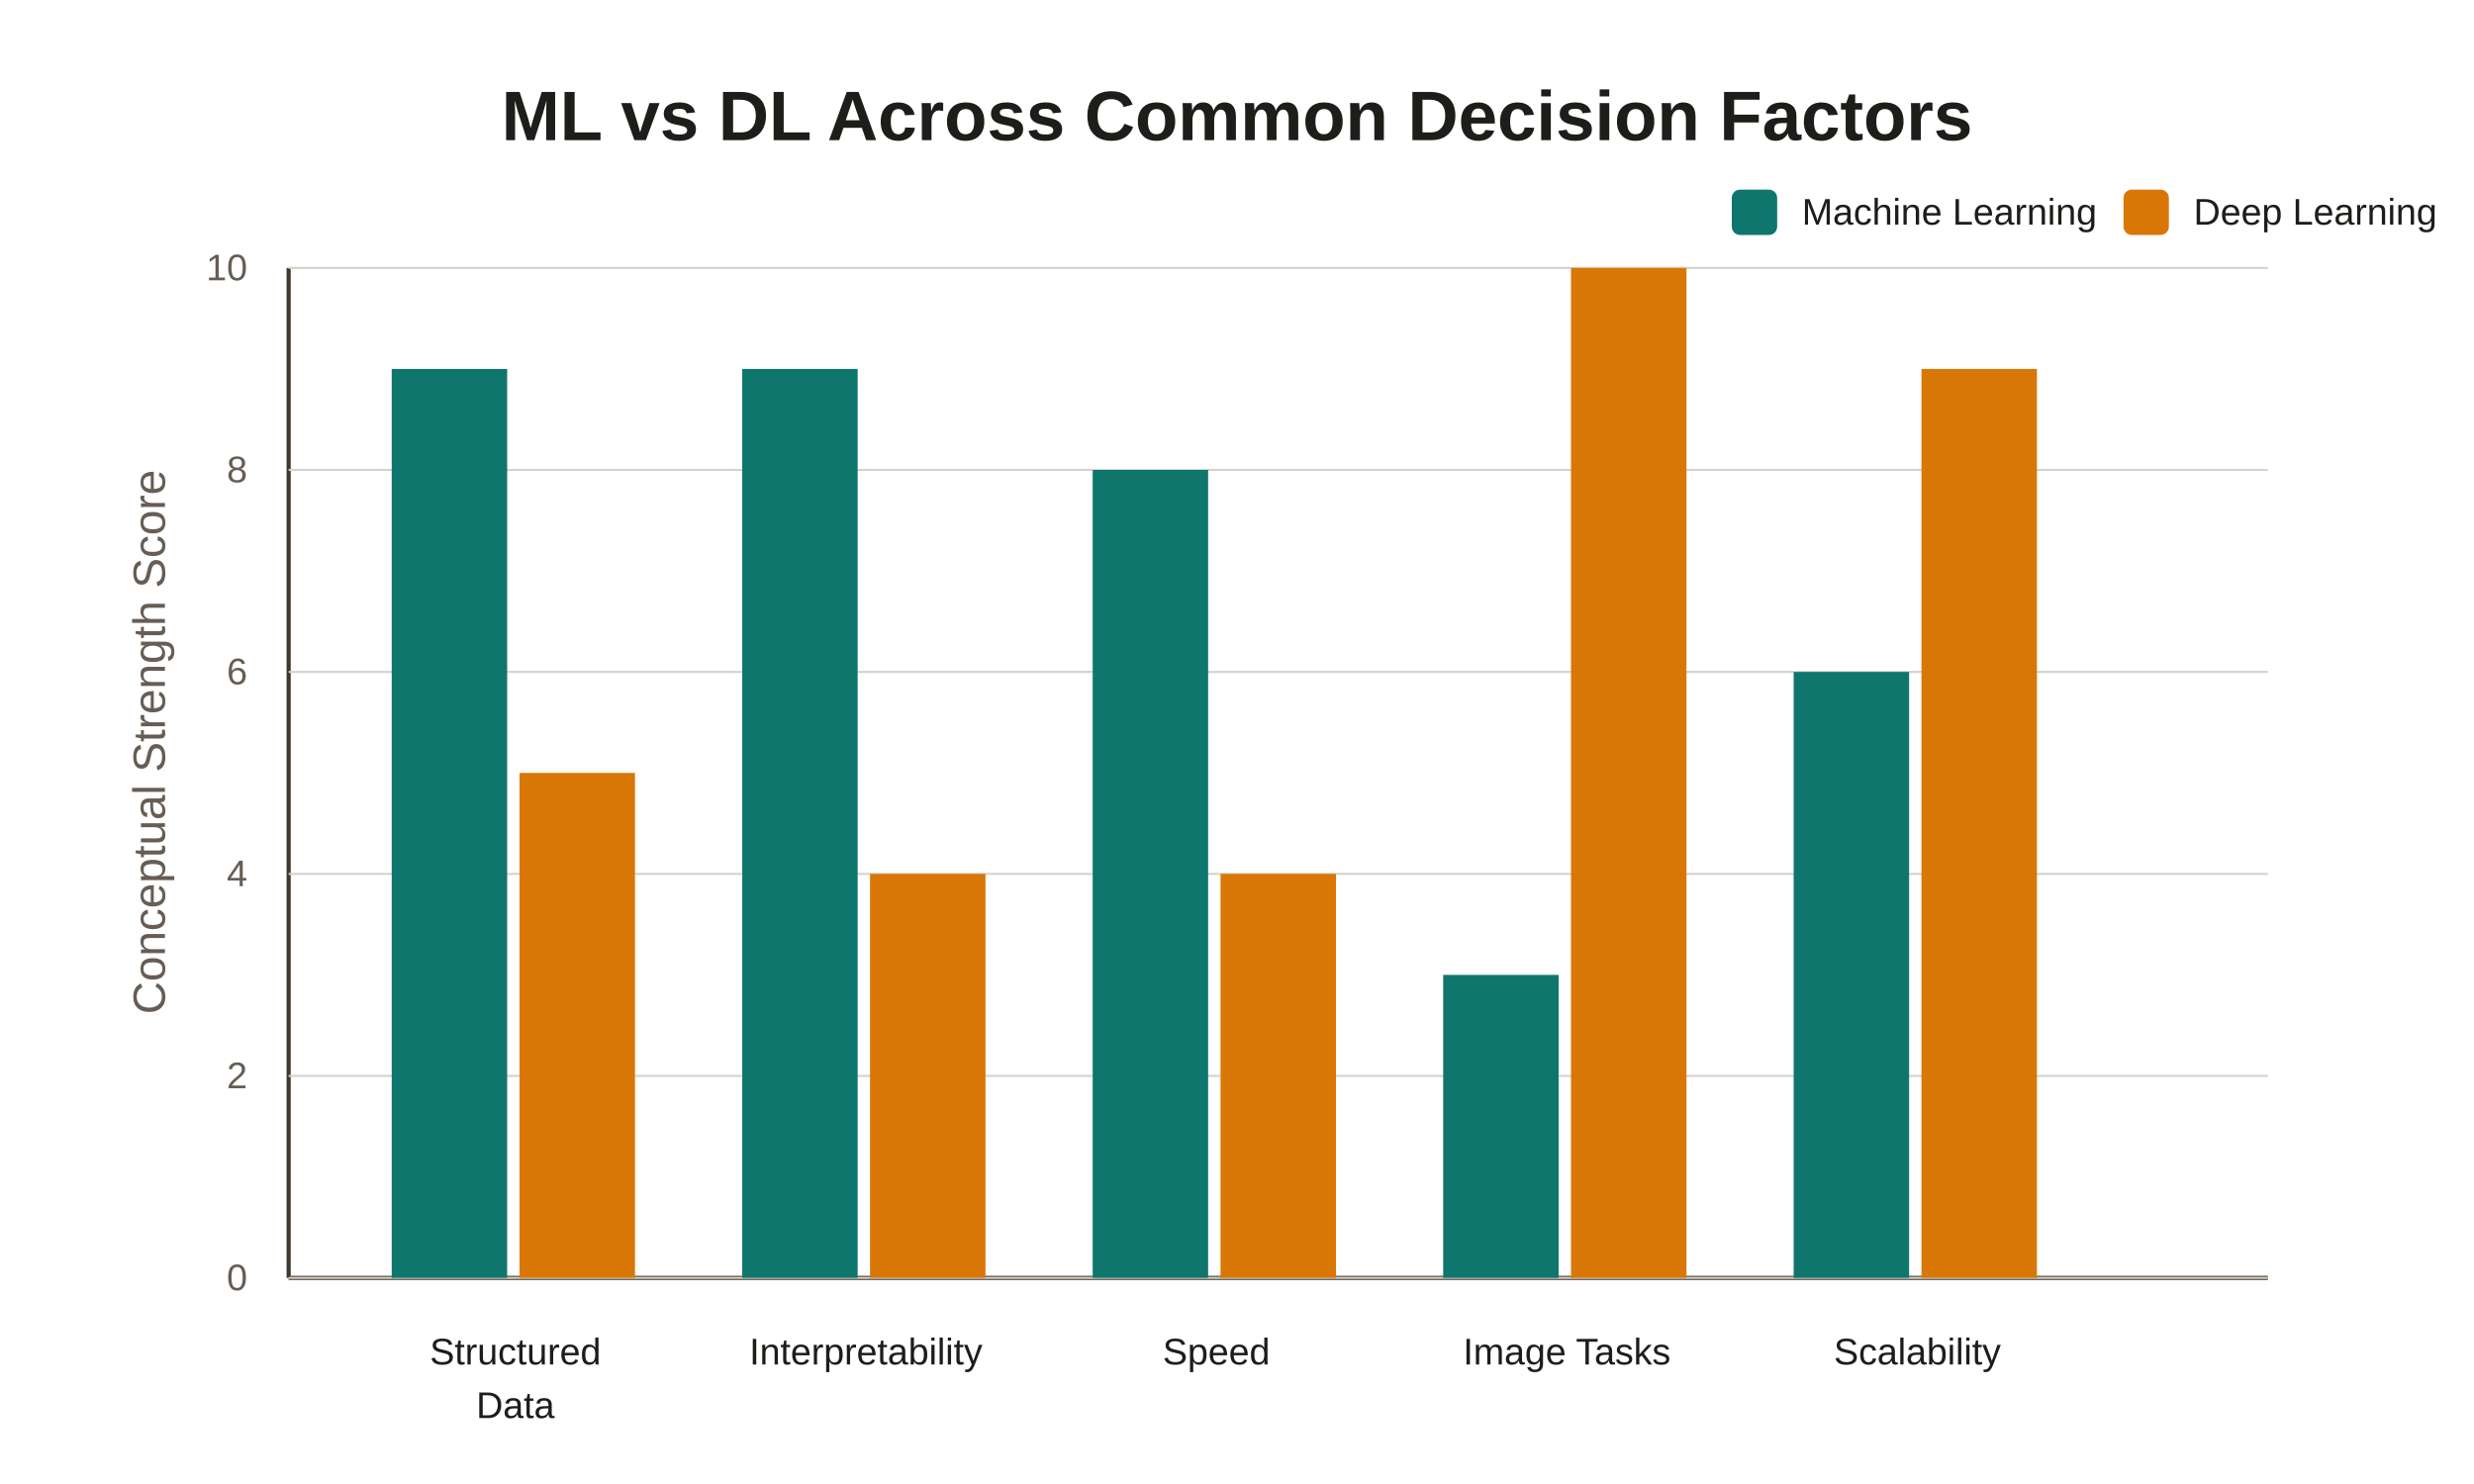
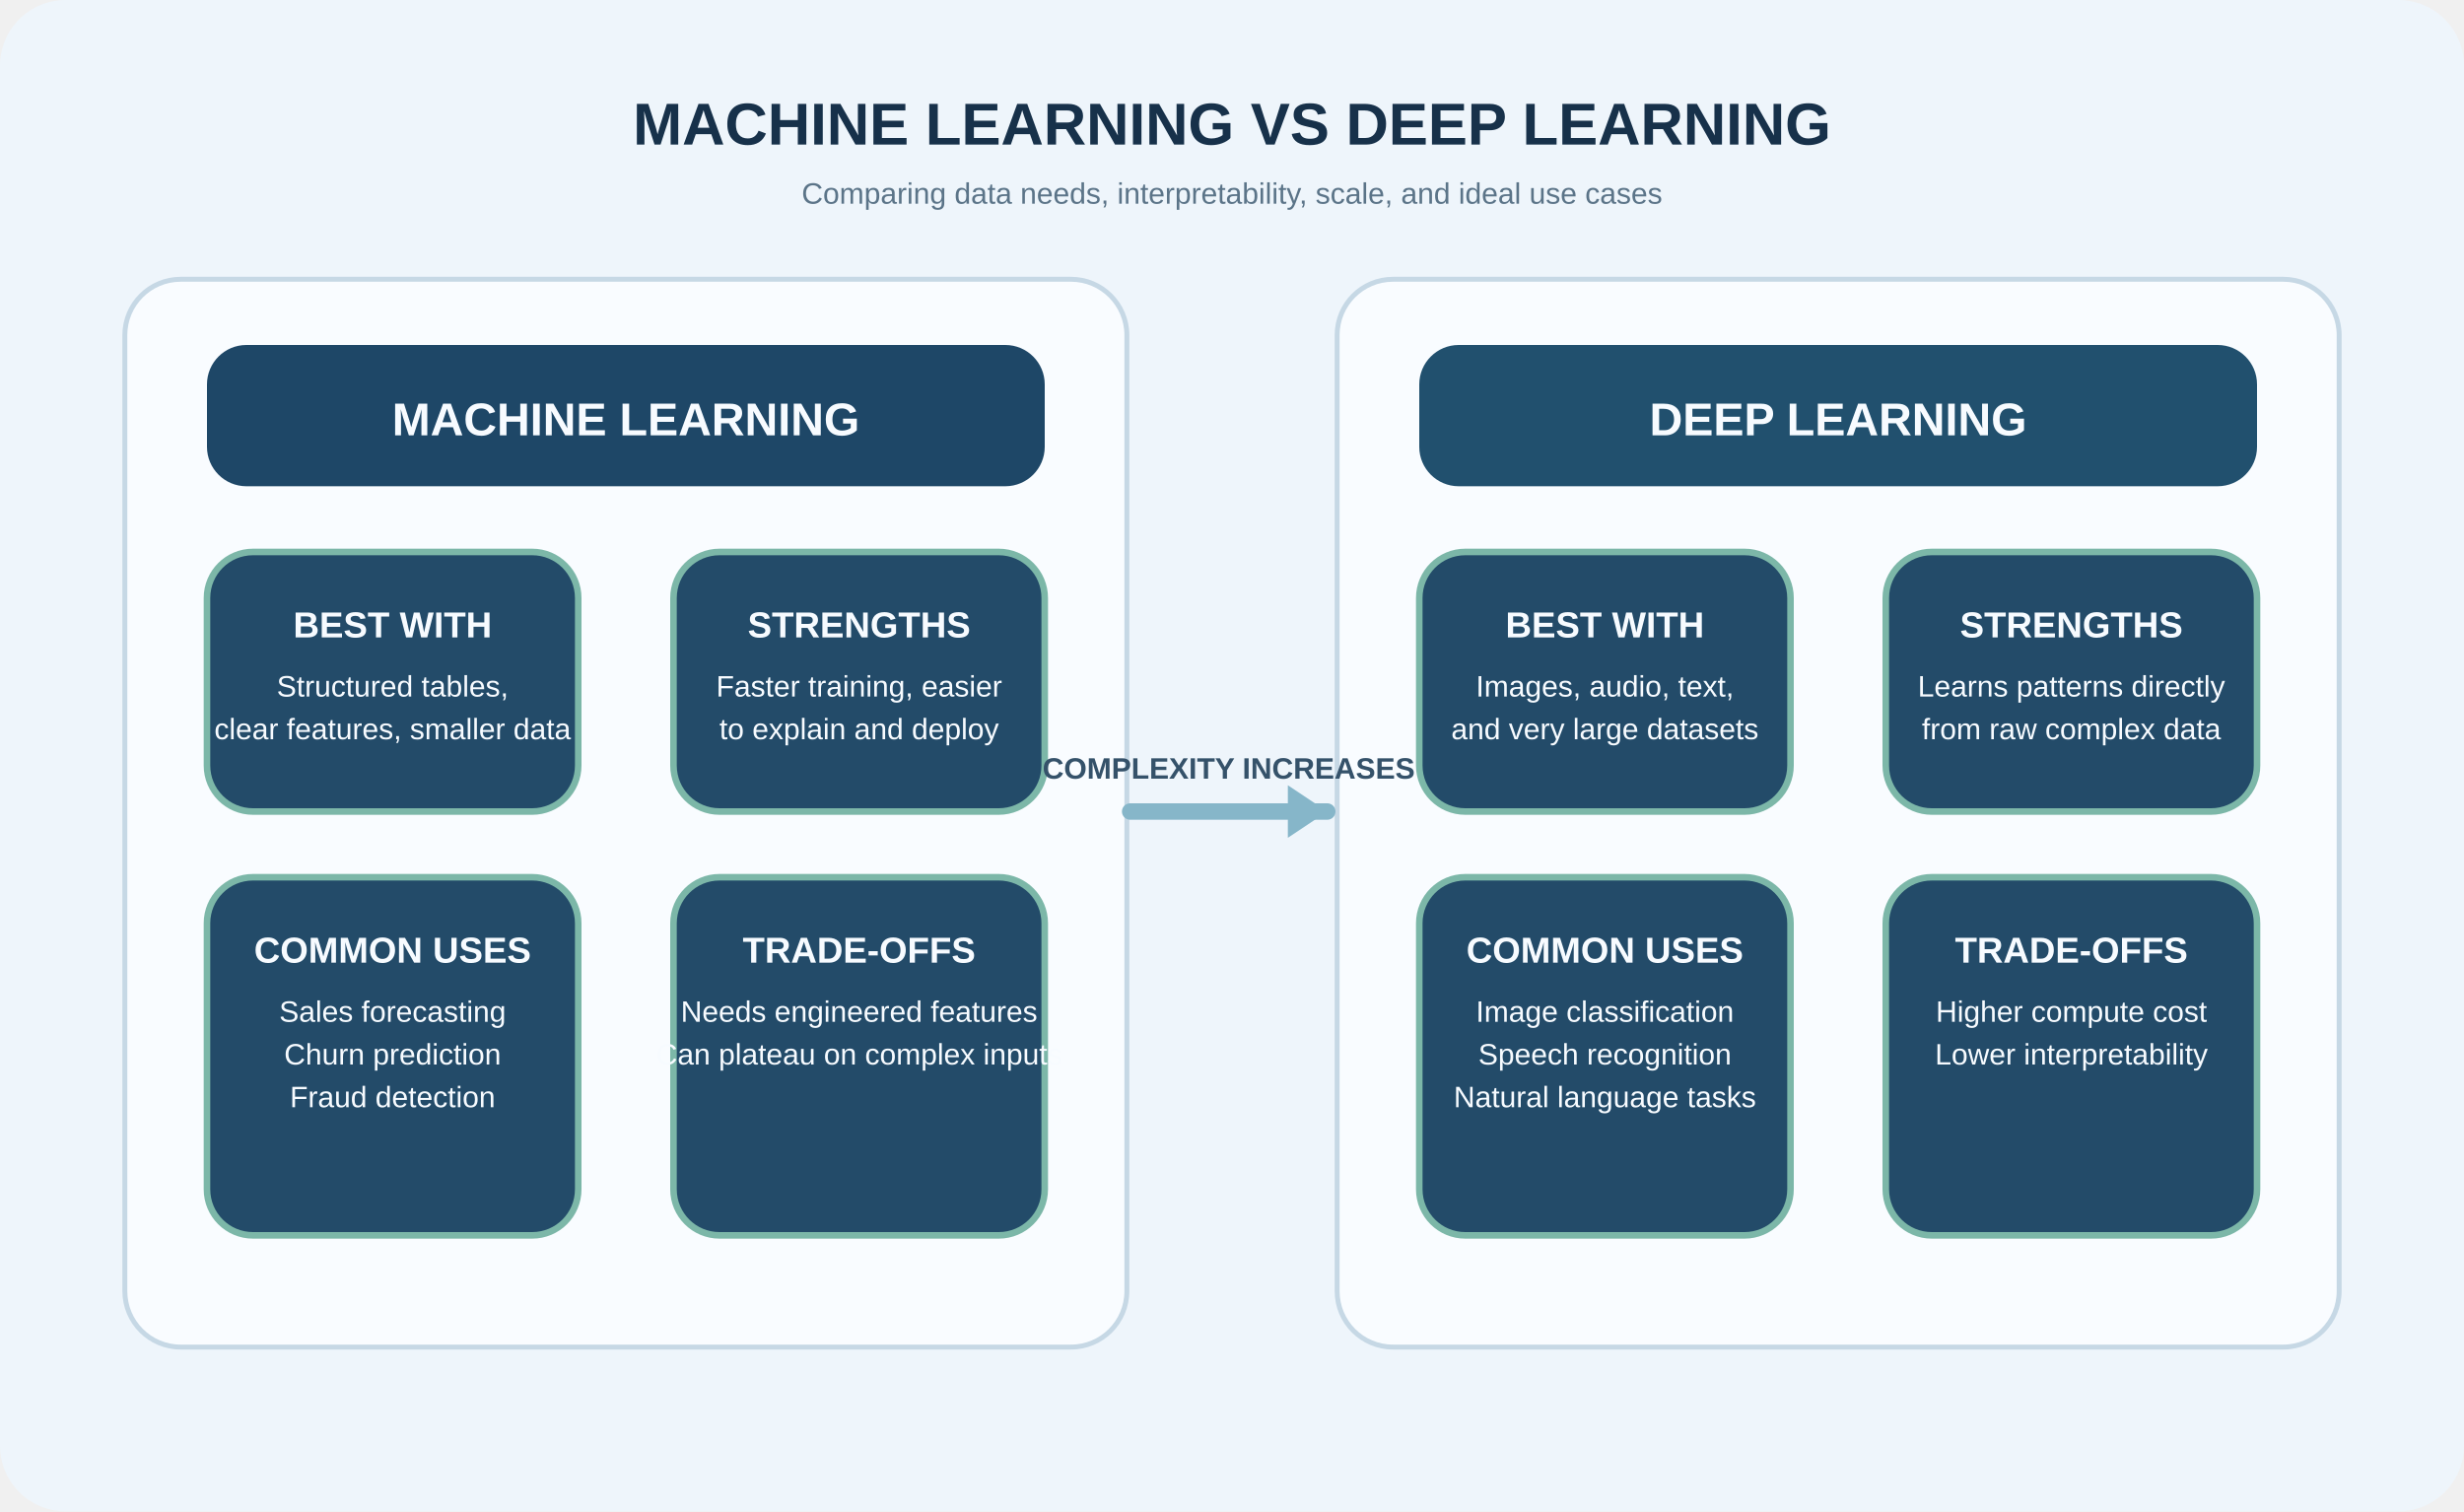
- <svg xmlns="http://www.w3.org/2000/svg" width="1200" height="720" viewBox="0 0 1200 720" fill="none">
-   <rect width="1200" height="720" fill="#FFFFFF" />
-   <text x="600" y="68" text-anchor="middle" font-family="Arial, sans-serif" font-size="34" font-weight="700" fill="#1F1D1A">ML vs DL Across Common Decision Factors</text>
-   <text x="80" y="360" transform="rotate(-90 80 360)" text-anchor="middle" font-family="Arial, sans-serif" font-size="22" fill="#665D54">Conceptual Strength Score</text>
-   <line x1="140" y1="620" x2="1100" y2="620" stroke="#3F362C" stroke-width="2" />
-   <line x1="140" y1="130" x2="140" y2="620" stroke="#3F362C" stroke-width="2" />
-   <g stroke="#D7D1C7" stroke-width="1">
-     <line x1="140" y1="620" x2="1100" y2="620" />
-     <line x1="140" y1="522" x2="1100" y2="522" />
-     <line x1="140" y1="424" x2="1100" y2="424" />
-     <line x1="140" y1="326" x2="1100" y2="326" />
-     <line x1="140" y1="228" x2="1100" y2="228" />
-     <line x1="140" y1="130" x2="1100" y2="130" />
+ <svg xmlns="http://www.w3.org/2000/svg" width="1500" height="920" viewBox="0 0 1500 920" fill="none">
+   <rect width="1500" height="920" rx="40" fill="#EEF5FB" />
+   <text x="750" y="88" fill="#17314A" font-family="Arial, sans-serif" font-size="36" font-weight="700" text-anchor="middle">MACHINE LEARNING VS DEEP LEARNING</text>
+   <text x="750" y="124" fill="#5B7488" font-family="Arial, sans-serif" font-size="18" text-anchor="middle">Comparing data needs, interpretability, scale, and ideal use cases</text>
+   <rect x="76" y="170" width="610" height="650" rx="34" fill="#F9FCFF" stroke="#C6D8E5" stroke-width="3" />
+   <rect x="814" y="170" width="610" height="650" rx="34" fill="#F9FCFF" stroke="#C6D8E5" stroke-width="3" />
+   <rect x="126" y="210" width="510" height="86" rx="24" fill="#1E4767" />
+   <rect x="864" y="210" width="510" height="86" rx="24" fill="#21506E" />
+   <text x="381" y="265" fill="#F7FBFF" font-family="Arial, sans-serif" font-size="28" font-weight="700" text-anchor="middle">MACHINE LEARNING</text>
+   <text x="1119" y="265" fill="#F7FBFF" font-family="Arial, sans-serif" font-size="28" font-weight="700" text-anchor="middle">DEEP LEARNING</text>
+   <g fill="#234B69" stroke="#7CB7A8" stroke-width="4">
+     <rect x="126" y="336" width="226" height="158" rx="28" />
+     <rect x="410" y="336" width="226" height="158" rx="28" />
+     <rect x="126" y="534" width="226" height="218" rx="28" />
+     <rect x="410" y="534" width="226" height="218" rx="28" />
+     <rect x="864" y="336" width="226" height="158" rx="28" />
+     <rect x="1148" y="336" width="226" height="158" rx="28" />
+     <rect x="864" y="534" width="226" height="218" rx="28" />
+     <rect x="1148" y="534" width="226" height="218" rx="28" />
  </g>
-   <g font-family="Arial, sans-serif" font-size="18" fill="#665D54">
-     <text x="120" y="626" text-anchor="end">0</text>
-     <text x="120" y="528" text-anchor="end">2</text>
-     <text x="120" y="430" text-anchor="end">4</text>
-     <text x="120" y="332" text-anchor="end">6</text>
-     <text x="120" y="234" text-anchor="end">8</text>
-     <text x="120" y="136" text-anchor="end">10</text>
+   <g fill="#F7FBFF" font-family="Arial, sans-serif">
+     <text x="239" y="388" font-size="22" font-weight="700" text-anchor="middle">BEST WITH</text>
+     <text x="239" y="424" font-size="18" text-anchor="middle">Structured tables,</text>
+     <text x="239" y="450" font-size="18" text-anchor="middle">clear features, smaller data</text>
+     <text x="523" y="388" font-size="22" font-weight="700" text-anchor="middle">STRENGTHS</text>
+     <text x="523" y="424" font-size="18" text-anchor="middle">Faster training, easier</text>
+     <text x="523" y="450" font-size="18" text-anchor="middle">to explain and deploy</text>
+     <text x="239" y="586" font-size="22" font-weight="700" text-anchor="middle">COMMON USES</text>
+     <text x="239" y="622" font-size="18" text-anchor="middle">Sales forecasting</text>
+     <text x="239" y="648" font-size="18" text-anchor="middle">Churn prediction</text>
+     <text x="239" y="674" font-size="18" text-anchor="middle">Fraud detection</text>
+     <text x="523" y="586" font-size="22" font-weight="700" text-anchor="middle">TRADE-OFFS</text>
+     <text x="523" y="622" font-size="18" text-anchor="middle">Needs engineered features</text>
+     <text x="523" y="648" font-size="18" text-anchor="middle">Can plateau on complex inputs</text>
+     <text x="977" y="388" font-size="22" font-weight="700" text-anchor="middle">BEST WITH</text>
+     <text x="977" y="424" font-size="18" text-anchor="middle">Images, audio, text,</text>
+     <text x="977" y="450" font-size="18" text-anchor="middle">and very large datasets</text>
+     <text x="1261" y="388" font-size="22" font-weight="700" text-anchor="middle">STRENGTHS</text>
+     <text x="1261" y="424" font-size="18" text-anchor="middle">Learns patterns directly</text>
+     <text x="1261" y="450" font-size="18" text-anchor="middle">from raw complex data</text>
+     <text x="977" y="586" font-size="22" font-weight="700" text-anchor="middle">COMMON USES</text>
+     <text x="977" y="622" font-size="18" text-anchor="middle">Image classification</text>
+     <text x="977" y="648" font-size="18" text-anchor="middle">Speech recognition</text>
+     <text x="977" y="674" font-size="18" text-anchor="middle">Natural language tasks</text>
+     <text x="1261" y="586" font-size="22" font-weight="700" text-anchor="middle">TRADE-OFFS</text>
+     <text x="1261" y="622" font-size="18" text-anchor="middle">Higher compute cost</text>
+     <text x="1261" y="648" font-size="18" text-anchor="middle">Lower interpretability</text>
  </g>
-   <g>
-     <rect x="190" y="179" width="56" height="441" fill="#0F766E" />
-     <rect x="252" y="375" width="56" height="245" fill="#D97706" />
-     <rect x="360" y="179" width="56" height="441" fill="#0F766E" />
-     <rect x="422" y="424" width="56" height="196" fill="#D97706" />
-     <rect x="530" y="228" width="56" height="392" fill="#0F766E" />
-     <rect x="592" y="424" width="56" height="196" fill="#D97706" />
-     <rect x="700" y="473" width="56" height="147" fill="#0F766E" />
-     <rect x="762" y="130" width="56" height="490" fill="#D97706" />
-     <rect x="870" y="326" width="56" height="294" fill="#0F766E" />
-     <rect x="932" y="179" width="56" height="441" fill="#D97706" />
+   <g stroke="#86B6C9" stroke-width="10" stroke-linecap="round">
+     <path d="M688 494H808" />
  </g>
-   <g font-family="Arial, sans-serif" font-size="18" fill="#1F1D1A">
-     <text x="250" y="662" text-anchor="middle">Structured</text>
-     <text x="250" y="688" text-anchor="middle">Data</text>
-     <text x="420" y="662" text-anchor="middle">Interpretability</text>
-     <text x="590" y="662" text-anchor="middle">Speed</text>
-     <text x="760" y="662" text-anchor="middle">Image Tasks</text>
-     <text x="930" y="662" text-anchor="middle">Scalability</text>
-   </g>
-   <g>
-     <rect x="840" y="92" width="22" height="22" rx="4" fill="#0F766E" />
-     <text x="874" y="109" font-family="Arial, sans-serif" font-size="18" fill="#1F1D1A">Machine Learning</text>
-     <rect x="1030" y="92" width="22" height="22" rx="4" fill="#D97706" />
-     <text x="1064" y="109" font-family="Arial, sans-serif" font-size="18" fill="#1F1D1A">Deep Learning</text>
-   </g>
+   <polygon points="808,494 784,478 784,510" fill="#86B6C9" />
+   <text x="748" y="474" fill="#35526A" font-family="Arial, sans-serif" font-size="18" font-weight="700" text-anchor="middle">COMPLEXITY INCREASES</text>
</svg>
